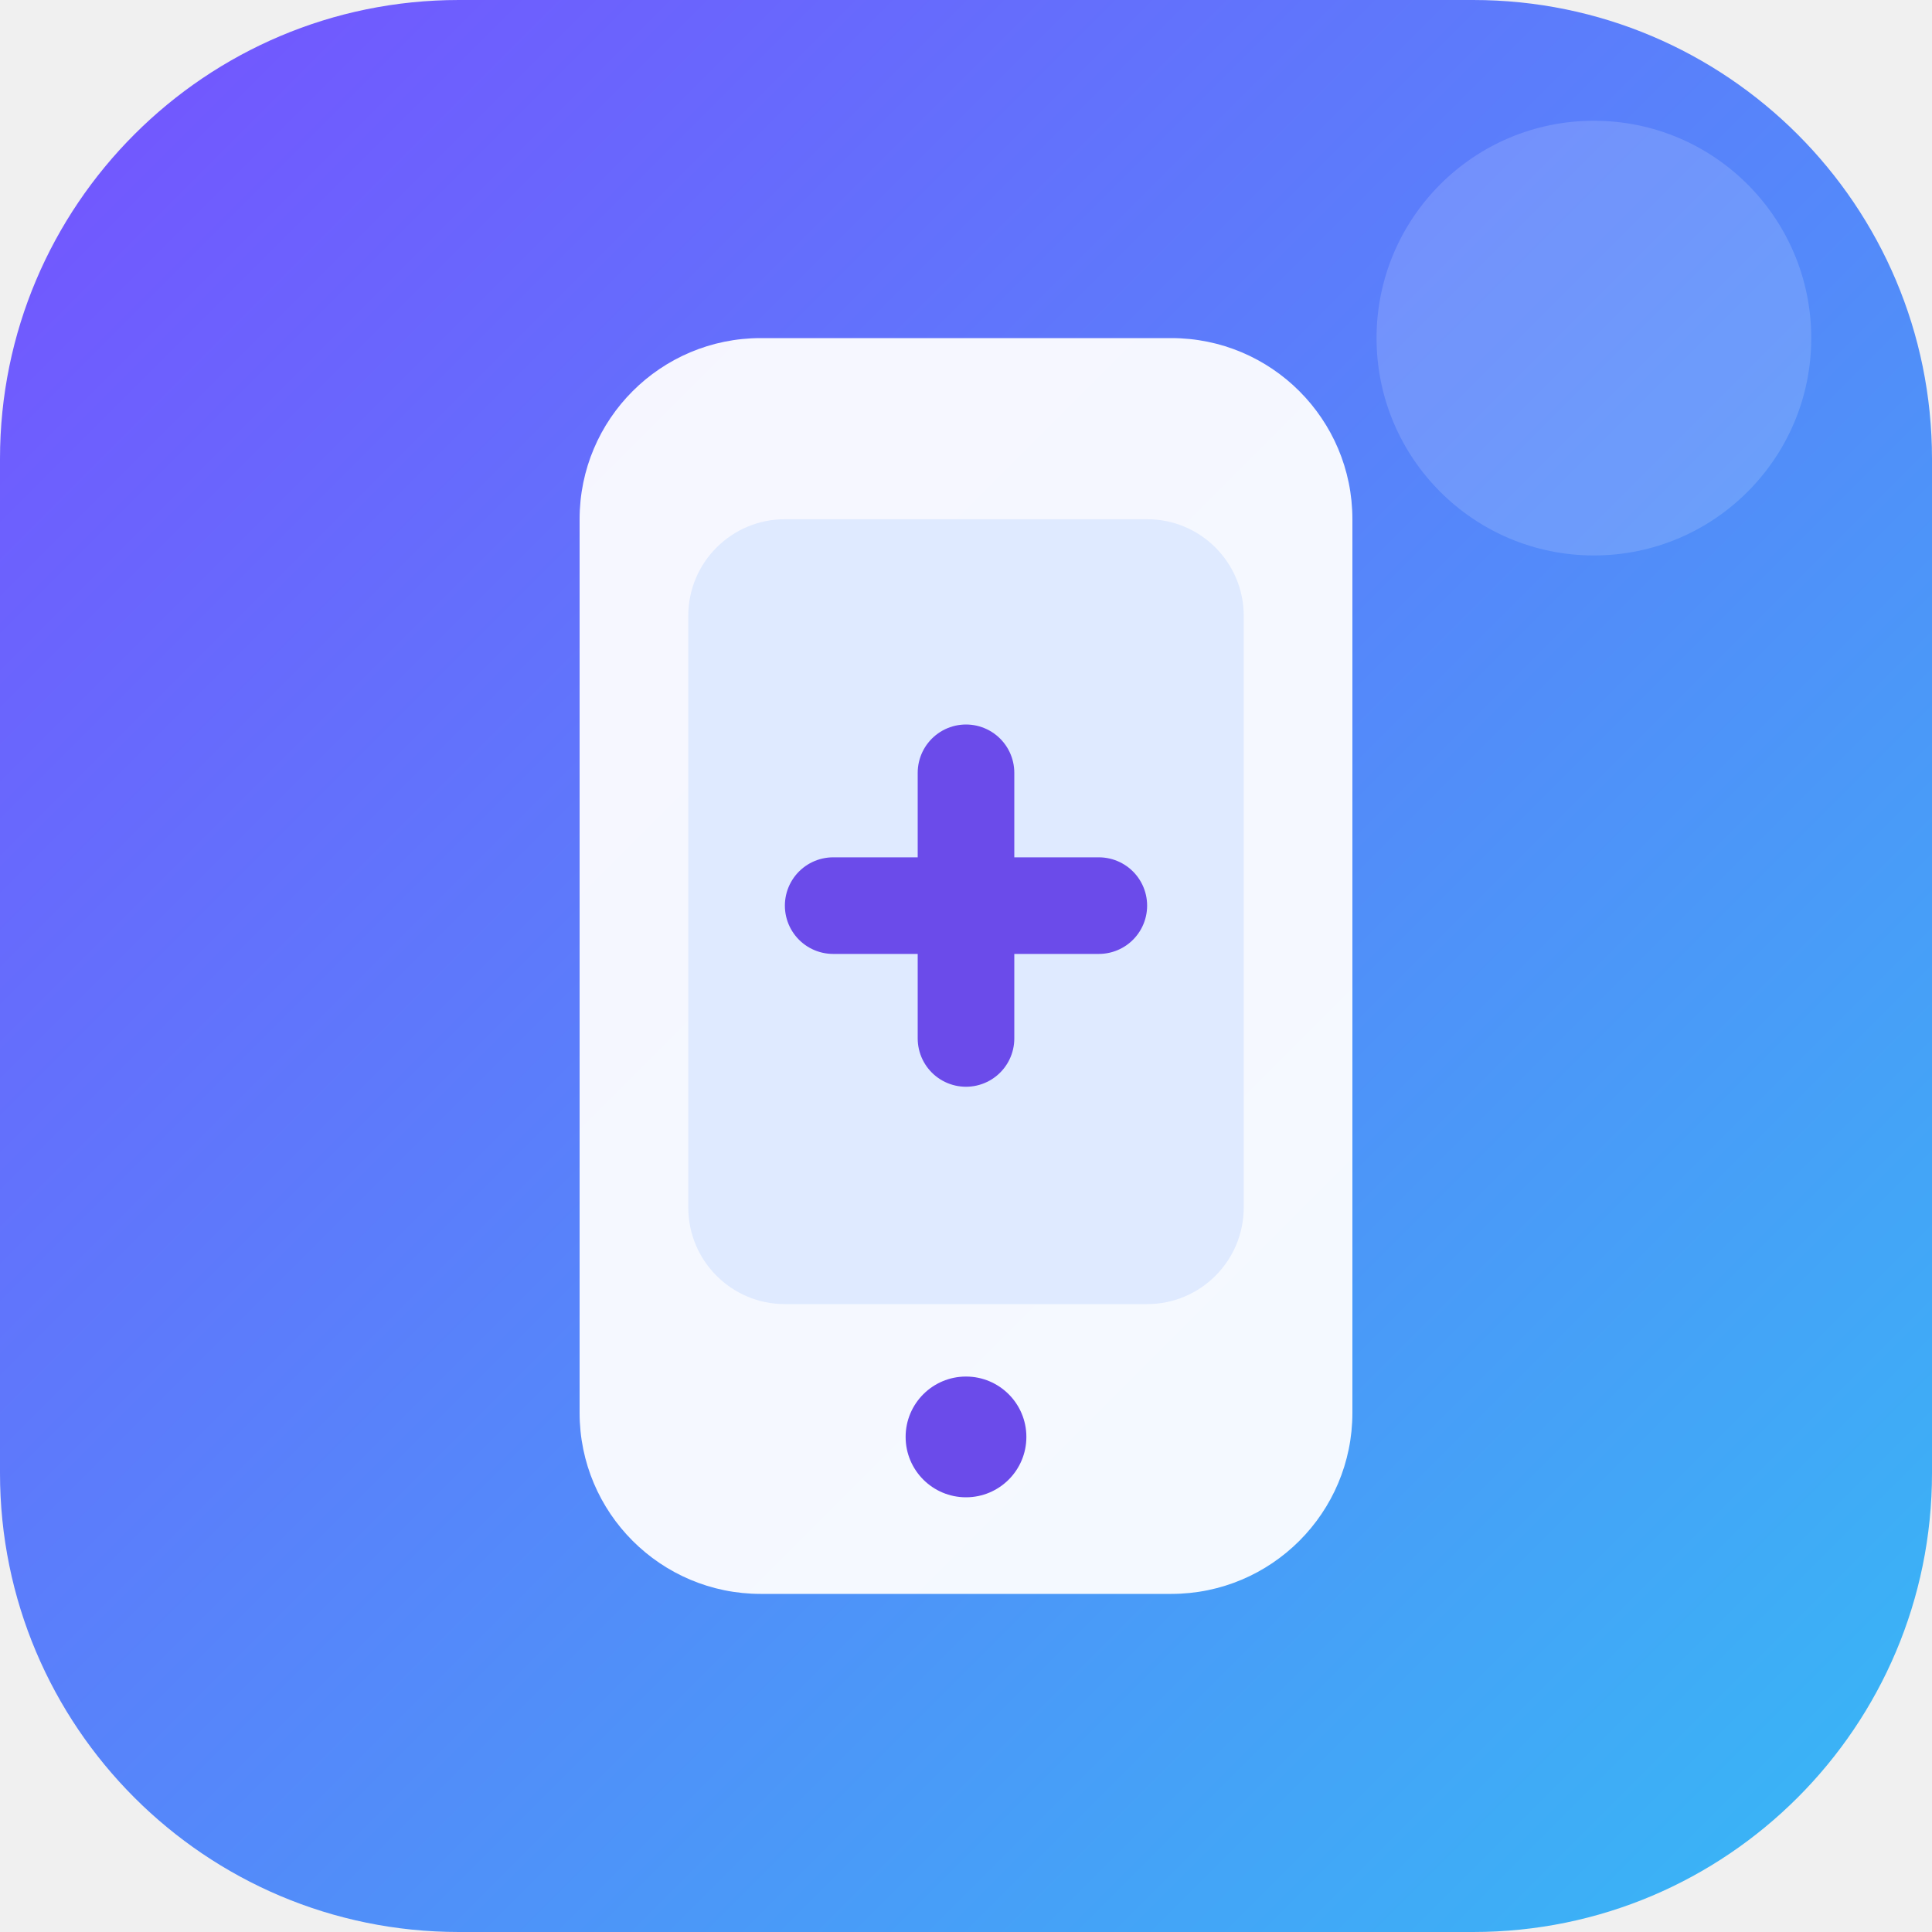
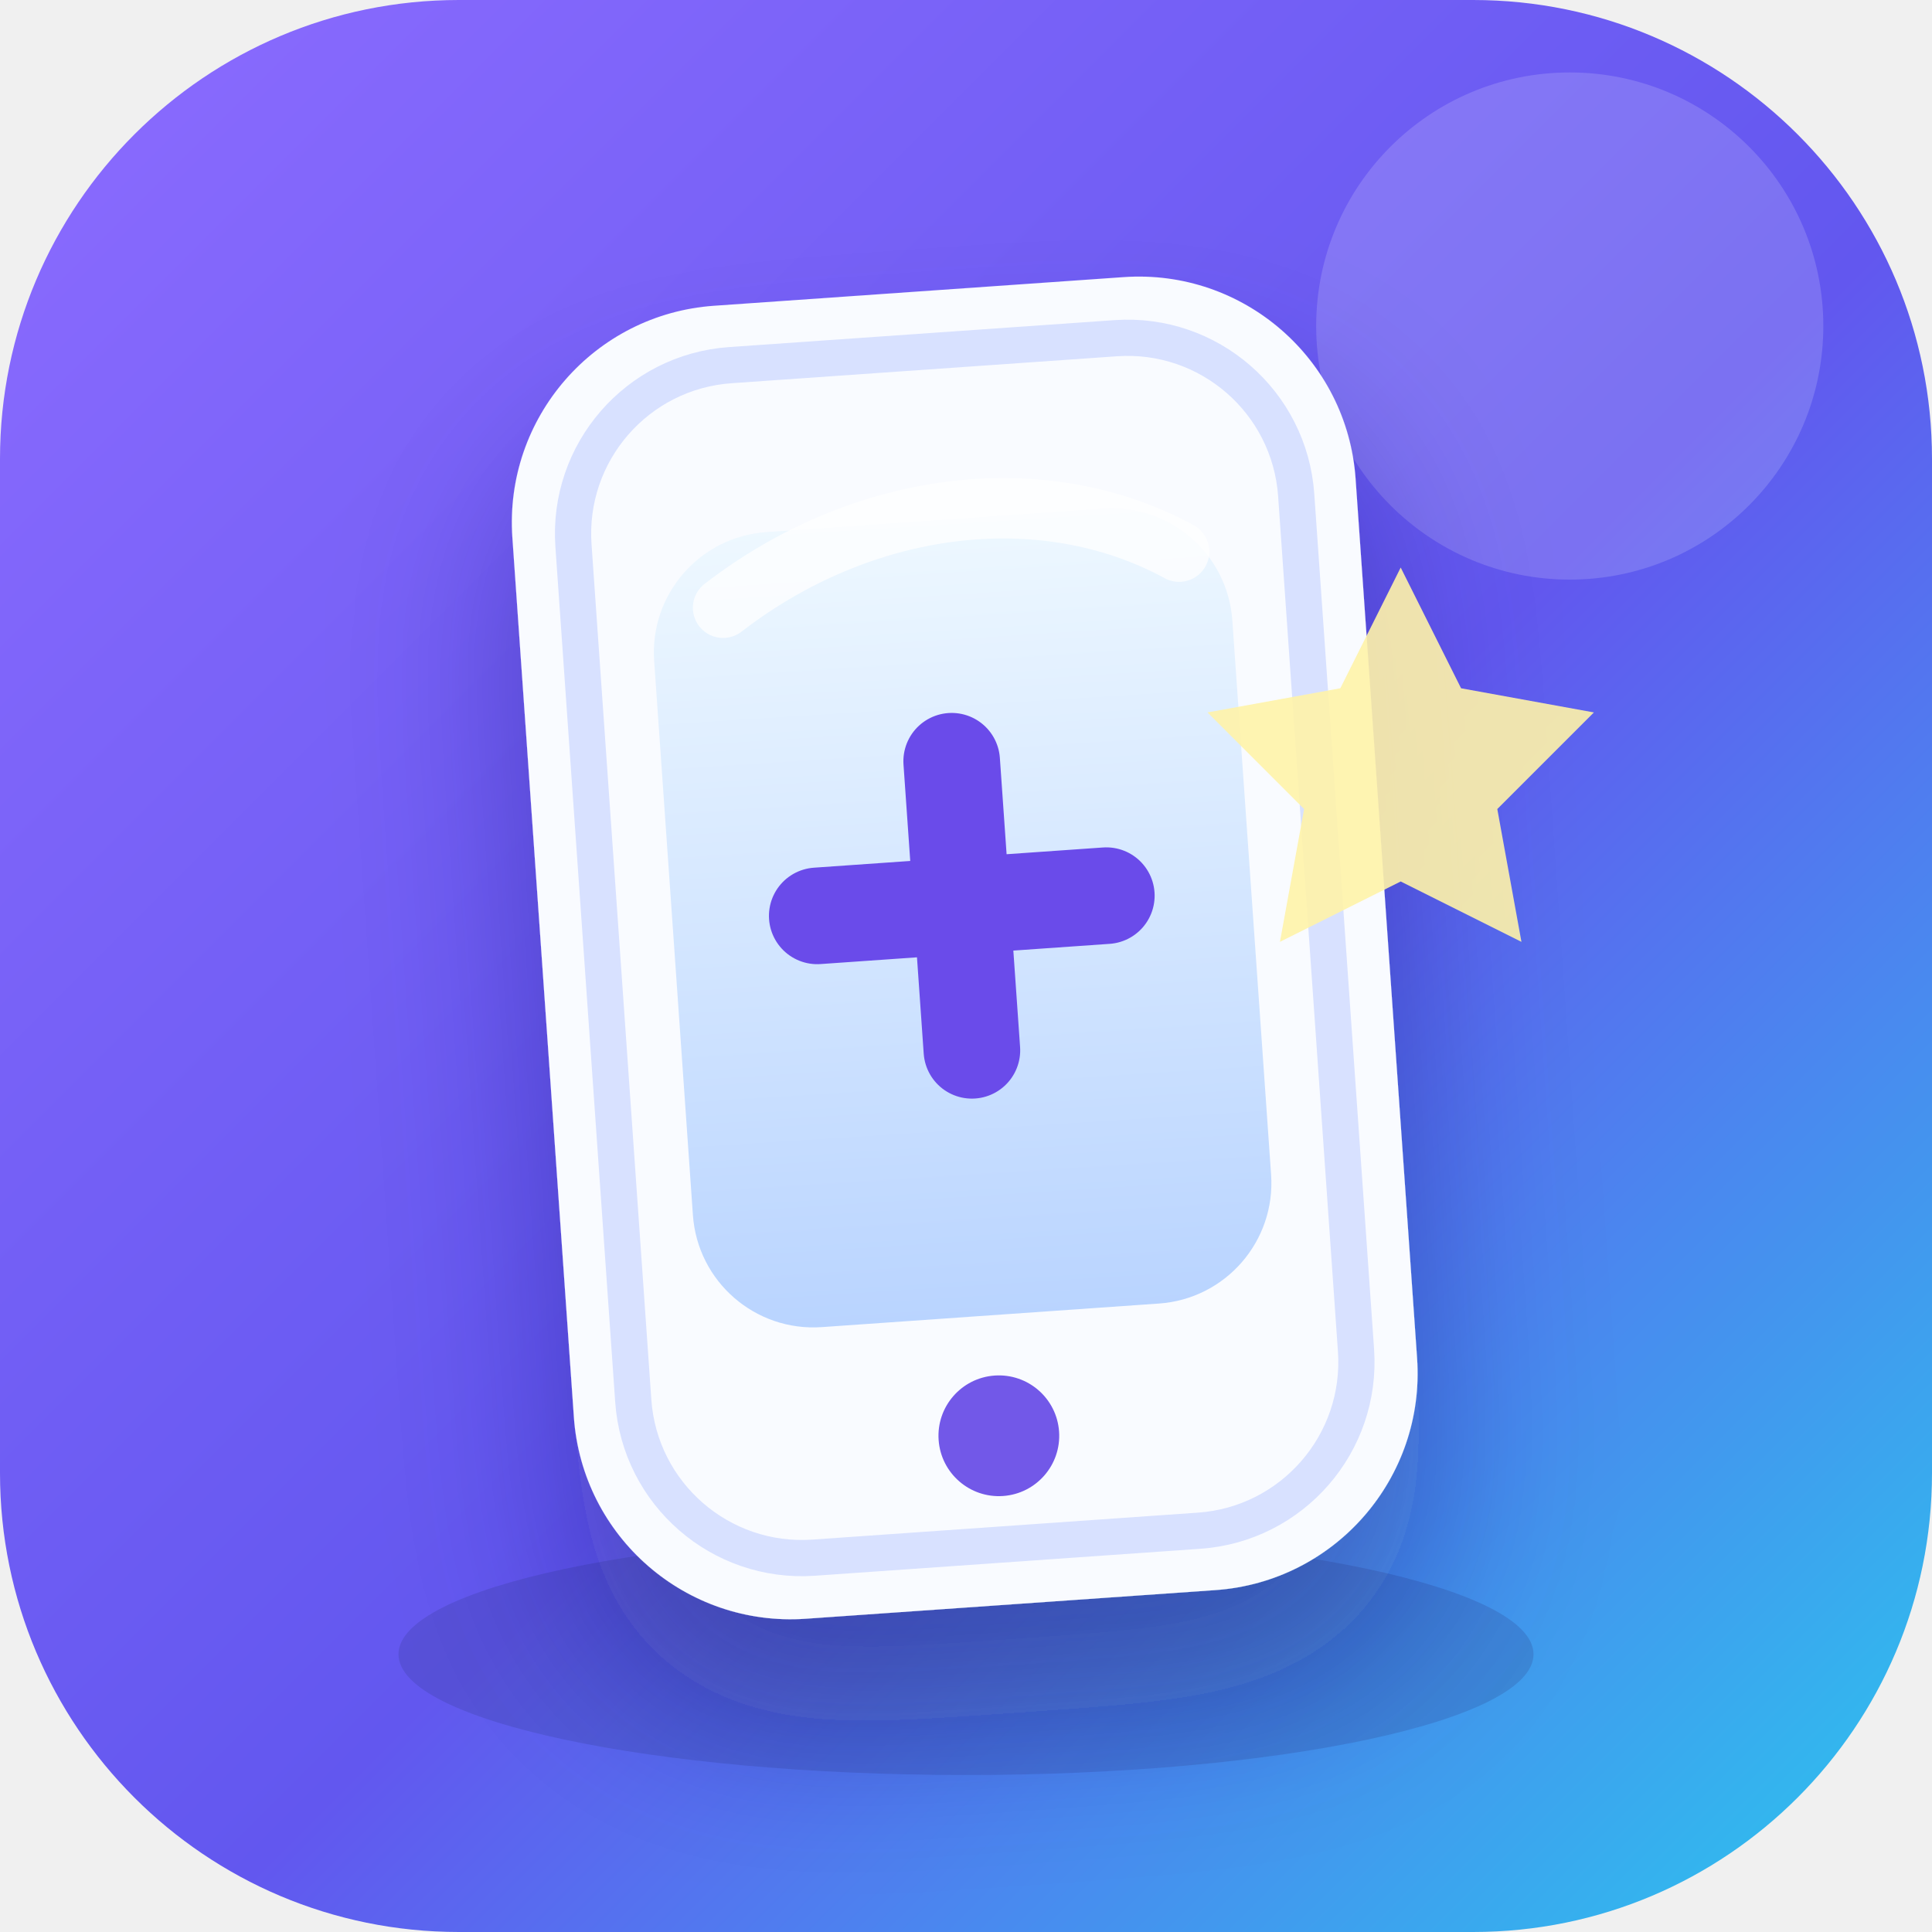
<svg xmlns="http://www.w3.org/2000/svg" viewBox="0 0 160 160">
  <defs>
    <linearGradient id="g" x2="1" y2="1">
-       <stop stop-color="#7651ff" />
-       <stop offset="1" stop-color="#36baf5" />
+       <stop stop-color="#8d6cff" />
+       <stop offset=".55" stop-color="#6257ef" />
+       <stop offset="1" stop-color="#2ac8ee" />
    </linearGradient>
+     <linearGradient id="screen" x2="0" y2="1">
+       <stop stop-color="#eef8ff" />
+       <stop offset="1" stop-color="#b9d4ff" />
+     </linearGradient>
+     <filter id="s" x="-30%" y="-30%" width="160%" height="180%">
+       <feDropShadow dx="0" dy="9" stdDeviation="7" flood-color="#18266f" flood-opacity=".34" />
+     </filter>
  </defs>
  <rect width="160" height="160" rx="38" fill="url(#g)" />
-   <circle cx="132" cy="28" r="18" fill="#fff" opacity=".15" />
-   <rect x="48" y="28" width="64" height="104" rx="15" fill="#fff" opacity=".94" />
-   <rect x="57" y="43" width="46" height="65" rx="8" fill="#dfeaff" />
-   <path d="M69 75h22M80 64v22" stroke="#6b4bea" stroke-width="8" stroke-linecap="round" />
-   <circle cx="80" cy="119" r="5" fill="#6b4bea" />
+   <ellipse cx="80" cy="137" rx="47" ry="10" fill="#27347d" opacity=".2" />
+   <circle cx="130" cy="27" r="21" fill="#fff" opacity=".16" />
+   <g filter="url(#s)" transform="rotate(-4 80 80)">
+     <rect x="45" y="24" width="70" height="109" rx="18" fill="#f9fbff" />
+     <rect x="50" y="29" width="60" height="99" rx="14" fill="none" stroke="#d8e1ff" stroke-width="3" />
+     <rect x="56" y="43" width="48" height="66" rx="10" fill="url(#screen)" />
+     <path d="M68 75h24M80 63v24" stroke="#6b4bea" stroke-width="8" stroke-linecap="round" />
+     <path d="M62 49c12-8 27-9 38-2" fill="none" stroke="#fff" stroke-width="5" stroke-linecap="round" opacity=".75" />
+     <circle cx="80" cy="119" r="5" fill="#7258e8" />
+   </g>
+   <path d="m116 47 5 10 11 2-8 8 2 11-10-5-10 5 2-11-8-8 11-2z" fill="#fff3a8" opacity=".9" />
</svg>
